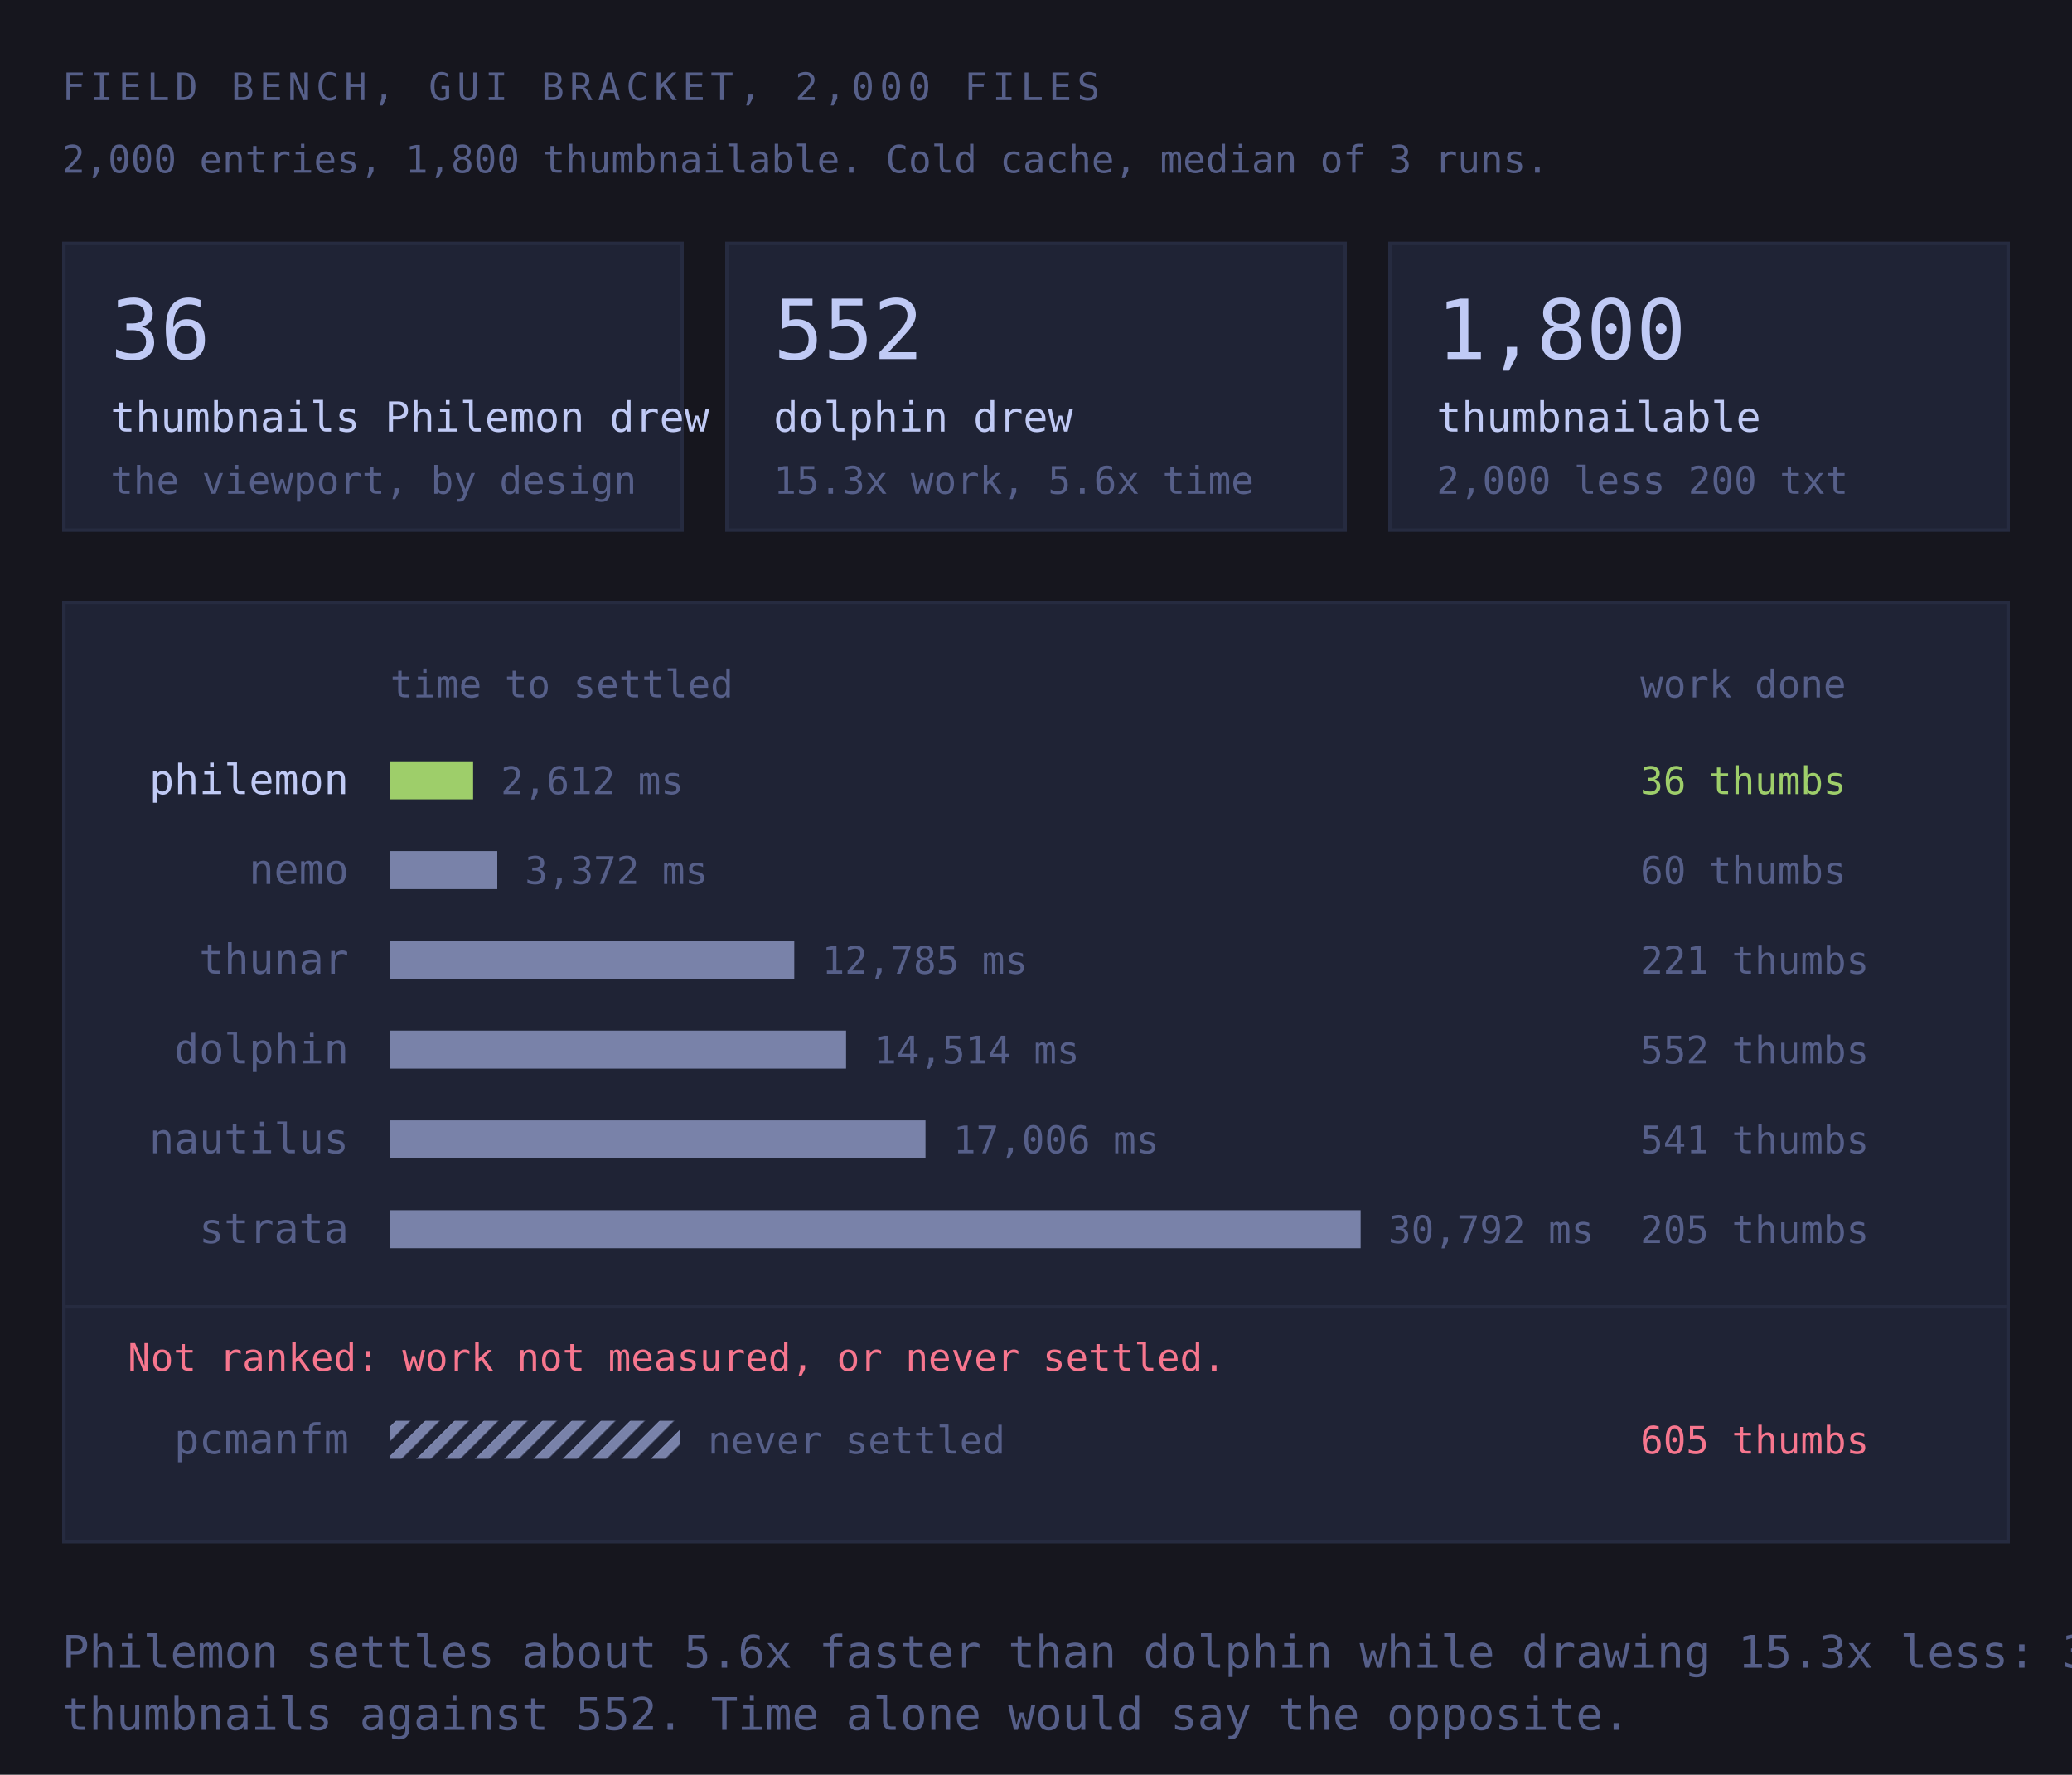
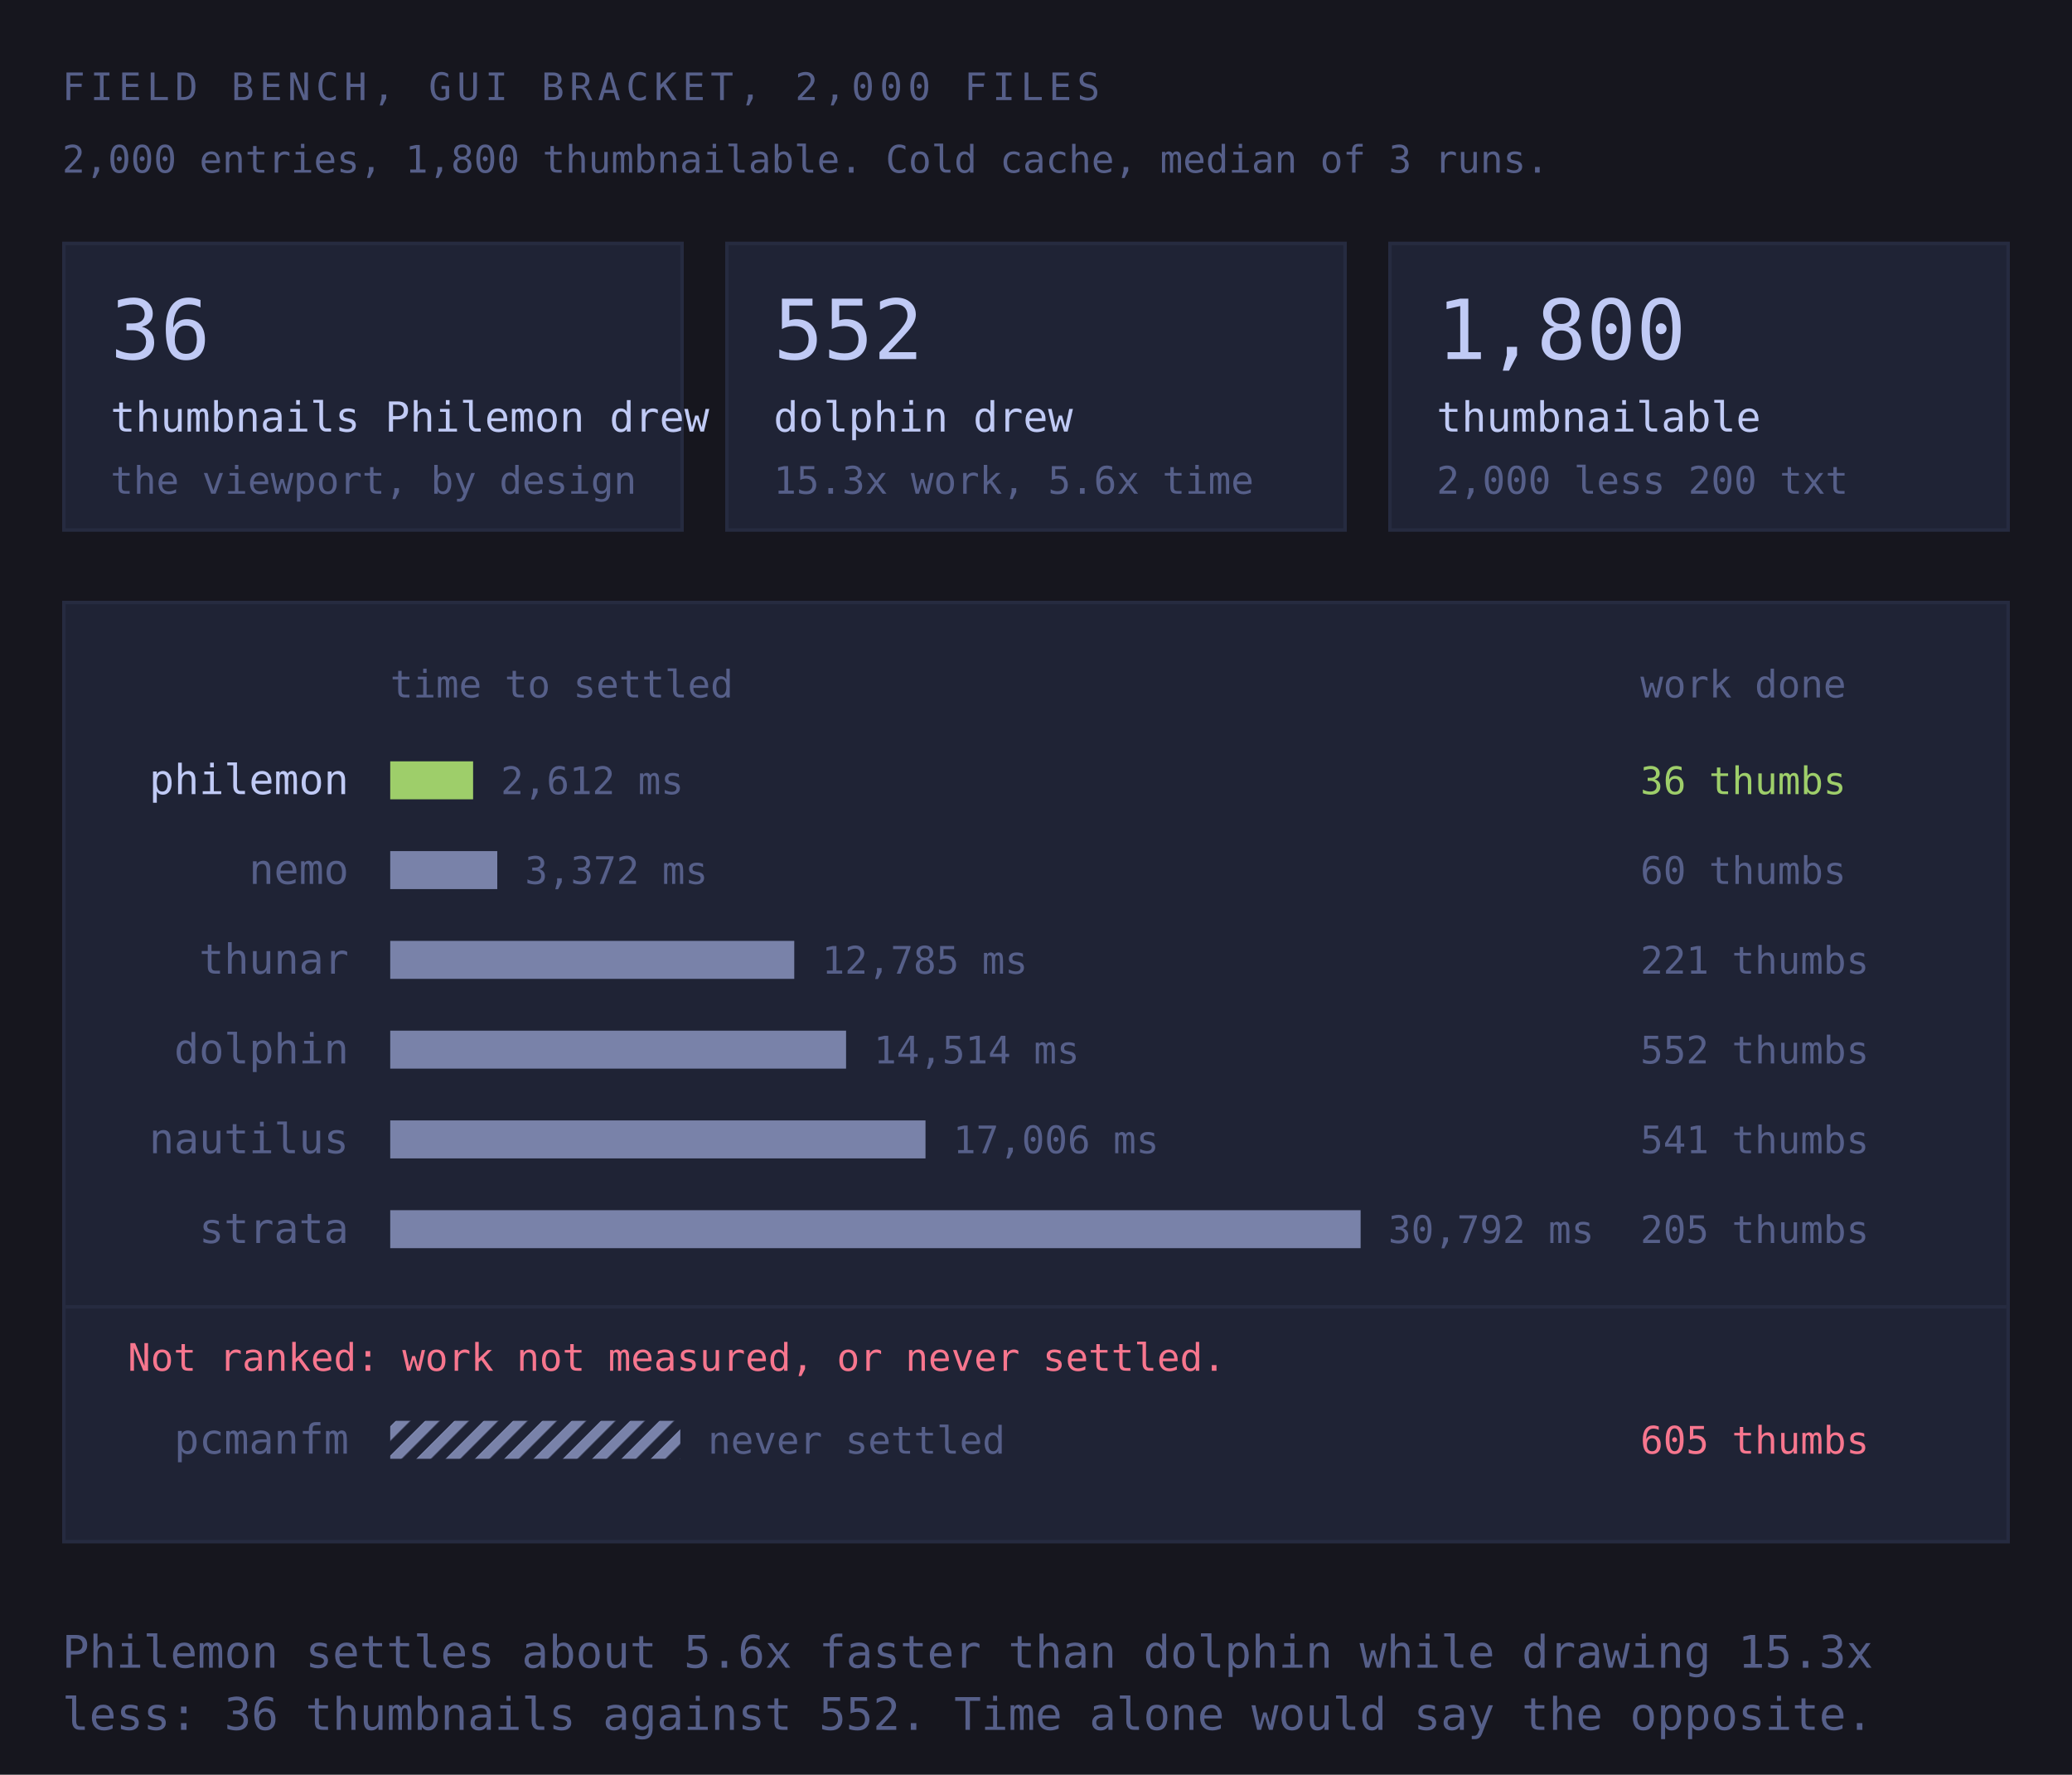
<svg xmlns="http://www.w3.org/2000/svg" width="600" height="514" viewBox="0 0 600 514" font-family="JetBrains Mono,JetBrainsMono Nerd Font,ui-monospace,SFMono-Regular,Menlo,Consolas,monospace">
  <defs>
    <pattern id="hatch" width="6" height="6" patternUnits="userSpaceOnUse" patternTransform="rotate(45)">
      <rect width="3" height="6" fill="#7982a9" />
    </pattern>
  </defs>
  <rect width="600" height="514" fill="#16161e" />
  <text x="18" y="29" font-size="11" fill="#565f89" font-weight="500" letter-spacing="1.54" font-variant-numeric="tabular-nums">FIELD BENCH, GUI BRACKET, 2,000 FILES</text>
  <text x="18" y="50" font-size="11" fill="#565f89" font-variant-numeric="tabular-nums">2,000 entries, 1,800 thumbnailable. Cold cache, median of 3 runs.</text>
  <rect x="18.5" y="70.5" width="179.0" height="83" fill="#1f2335" stroke="#262b40" stroke-width="1" />
  <text x="32.0" y="104" font-size="24" fill="#c0caf5" font-variant-numeric="tabular-nums">36</text>
  <text x="32.0" y="125" font-size="12" fill="#c0caf5" font-variant-numeric="tabular-nums">thumbnails Philemon drew</text>
  <text x="32.0" y="143" font-size="11" fill="#565f89" font-variant-numeric="tabular-nums">the viewport, by design</text>
  <rect x="210.5" y="70.5" width="179.0" height="83" fill="#1f2335" stroke="#262b40" stroke-width="1" />
  <text x="224.0" y="104" font-size="24" fill="#c0caf5" font-variant-numeric="tabular-nums">552</text>
  <text x="224.0" y="125" font-size="12" fill="#c0caf5" font-variant-numeric="tabular-nums">dolphin drew</text>
  <text x="224.0" y="143" font-size="11" fill="#565f89" font-variant-numeric="tabular-nums">15.3x work, 5.6x time</text>
  <rect x="402.5" y="70.5" width="179.0" height="83" fill="#1f2335" stroke="#262b40" stroke-width="1" />
  <text x="416.0" y="104" font-size="24" fill="#c0caf5" font-variant-numeric="tabular-nums">1,800</text>
  <text x="416.0" y="125" font-size="12" fill="#c0caf5" font-variant-numeric="tabular-nums">thumbnailable</text>
  <text x="416.0" y="143" font-size="11" fill="#565f89" font-variant-numeric="tabular-nums">2,000 less 200 txt</text>
  <rect x="18.5" y="174.5" width="563" height="272" fill="#1f2335" stroke="#262b40" stroke-width="1" />
  <text x="113" y="202" font-size="11" fill="#565f89" font-variant-numeric="tabular-nums">time to settled</text>
  <text x="475" y="202" font-size="11" fill="#565f89" font-variant-numeric="tabular-nums">work done</text>
  <text x="101" y="230" font-size="12" fill="#c0caf5" text-anchor="end" font-variant-numeric="tabular-nums">philemon</text>
  <rect x="113" y="220.5" width="24" height="11" fill="#9ece6a" />
  <text x="145" y="230" font-size="11" fill="#565f89" font-variant-numeric="tabular-nums">2,612 ms</text>
  <text x="475" y="230" font-size="11" fill="#9ece6a" font-variant-numeric="tabular-nums">36 thumbs</text>
  <text x="101" y="256" font-size="12" fill="#565f89" text-anchor="end" font-variant-numeric="tabular-nums">nemo</text>
  <rect x="113" y="246.5" width="31" height="11" fill="#7982a9" />
  <text x="152" y="256" font-size="11" fill="#565f89" font-variant-numeric="tabular-nums">3,372 ms</text>
  <text x="475" y="256" font-size="11" fill="#565f89" font-variant-numeric="tabular-nums">60 thumbs</text>
  <text x="101" y="282" font-size="12" fill="#565f89" text-anchor="end" font-variant-numeric="tabular-nums">thunar</text>
  <rect x="113" y="272.5" width="117" height="11" fill="#7982a9" />
  <text x="238" y="282" font-size="11" fill="#565f89" font-variant-numeric="tabular-nums">12,785 ms</text>
  <text x="475" y="282" font-size="11" fill="#565f89" font-variant-numeric="tabular-nums">221 thumbs</text>
  <text x="101" y="308" font-size="12" fill="#565f89" text-anchor="end" font-variant-numeric="tabular-nums">dolphin</text>
  <rect x="113" y="298.5" width="132" height="11" fill="#7982a9" />
  <text x="253" y="308" font-size="11" fill="#565f89" font-variant-numeric="tabular-nums">14,514 ms</text>
  <text x="475" y="308" font-size="11" fill="#565f89" font-variant-numeric="tabular-nums">552 thumbs</text>
  <text x="101" y="334" font-size="12" fill="#565f89" text-anchor="end" font-variant-numeric="tabular-nums">nautilus</text>
  <rect x="113" y="324.5" width="155" height="11" fill="#7982a9" />
  <text x="276" y="334" font-size="11" fill="#565f89" font-variant-numeric="tabular-nums">17,006 ms</text>
  <text x="475" y="334" font-size="11" fill="#565f89" font-variant-numeric="tabular-nums">541 thumbs</text>
  <text x="101" y="360" font-size="12" fill="#565f89" text-anchor="end" font-variant-numeric="tabular-nums">strata</text>
  <rect x="113" y="350.5" width="281" height="11" fill="#7982a9" />
  <text x="402" y="360" font-size="11" fill="#565f89" font-variant-numeric="tabular-nums">30,792 ms</text>
  <text x="475" y="360" font-size="11" fill="#565f89" font-variant-numeric="tabular-nums">205 thumbs</text>
  <rect x="19" y="378" width="562" height="1" fill="#262b40" />
  <text x="37" y="397" font-size="11" fill="#f7768e" font-variant-numeric="tabular-nums">Not ranked: work not measured, or never settled.</text>
  <text x="101" y="421" font-size="12" fill="#565f89" text-anchor="end" font-variant-numeric="tabular-nums">pcmanfm</text>
  <rect x="113" y="411.5" width="84" height="11" fill="url(#hatch)" />
  <text x="205" y="421" font-size="11" fill="#565f89" font-variant-numeric="tabular-nums">never settled</text>
  <text x="475" y="421" font-size="11" fill="#f7768e" font-variant-numeric="tabular-nums">605 thumbs</text>
-   <text x="18" y="483" font-size="13" fill="#565f89" font-variant-numeric="tabular-nums">Philemon settles about 5.6x faster than dolphin while drawing 15.3x less: 36</text>
-   <text x="18" y="501" font-size="13" fill="#565f89" font-variant-numeric="tabular-nums">thumbnails against 552. Time alone would say the opposite.</text>
+   <text x="18" y="483" font-size="13" fill="#565f89" font-variant-numeric="tabular-nums">Philemon settles about 5.6x faster than dolphin while drawing 15.3x</text>
+   <text x="18" y="501" font-size="13" fill="#565f89" font-variant-numeric="tabular-nums">less: 36 thumbnails against 552. Time alone would say the opposite.</text>
</svg>
